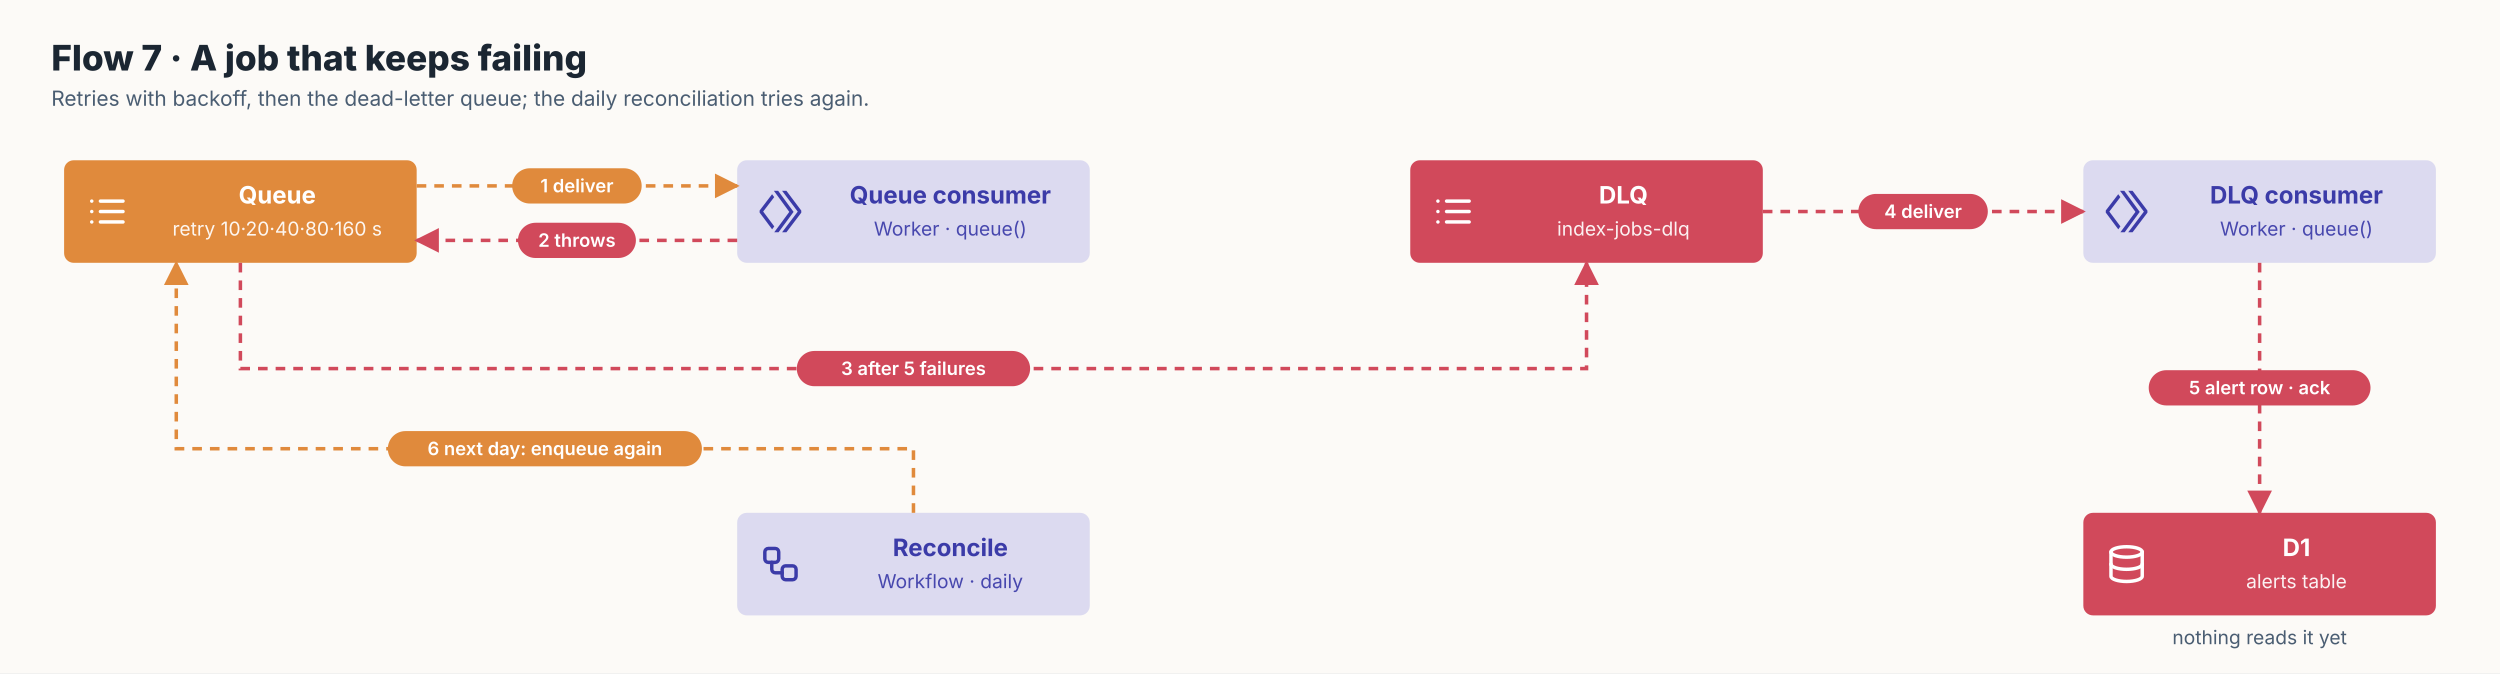
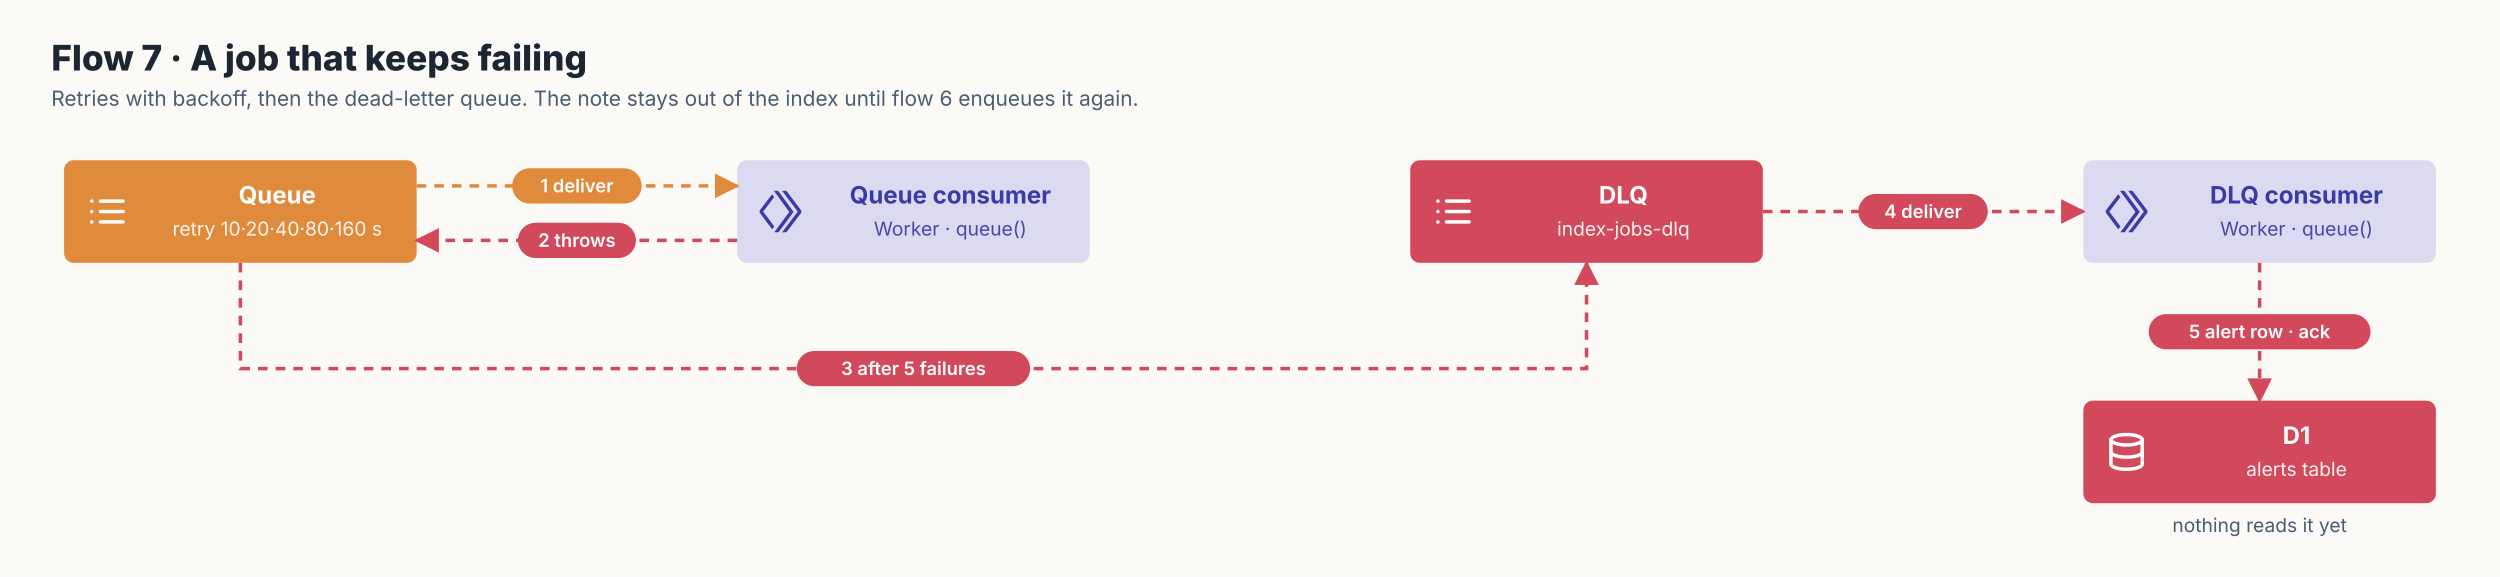
- <svg xmlns="http://www.w3.org/2000/svg" viewBox="0 0 1560 420" width="1560" height="420" font-family="Onest, Inter, system-ui, sans-serif">
+ <svg xmlns="http://www.w3.org/2000/svg" viewBox="0 0 1560 360" width="1560" height="360" font-family="Onest, Inter, system-ui, sans-serif">
  <defs>
    <marker id="m" viewBox="0 0 10 10" refX="9" refY="5" markerWidth="8" markerHeight="8" orient="auto-start-reverse">
      <path d="M0,0 L10,5 L0,10 z" fill="#677A8E" />
    </marker>
    <marker id="m-auth" viewBox="0 0 10 10" refX="9" refY="5" markerWidth="7" markerHeight="7" orient="auto-start-reverse">
      <path d="M0,0 L10,5 L0,10 z" fill="#677A8E" />
    </marker>
    <marker id="m-write" viewBox="0 0 10 10" refX="9" refY="5" markerWidth="7" markerHeight="7" orient="auto-start-reverse">
      <path d="M0,0 L10,5 L0,10 z" fill="#5B5BD6" />
    </marker>
    <marker id="m-index" viewBox="0 0 10 10" refX="9" refY="5" markerWidth="7" markerHeight="7" orient="auto-start-reverse">
      <path d="M0,0 L10,5 L0,10 z" fill="#E08A3C" />
    </marker>
    <marker id="m-read" viewBox="0 0 10 10" refX="9" refY="5" markerWidth="7" markerHeight="7" orient="auto-start-reverse">
      <path d="M0,0 L10,5 L0,10 z" fill="#2F8A5B" />
    </marker>
    <marker id="m-fail" viewBox="0 0 10 10" refX="9" refY="5" markerWidth="7" markerHeight="7" orient="auto-start-reverse">
      <path d="M0,0 L10,5 L0,10 z" fill="#D1495B" />
    </marker>
    <marker id="ms" viewBox="0 0 10 10" refX="9" refY="5" markerWidth="8" markerHeight="8" orient="auto-start-reverse">
      <path d="M0,0 L10,5 L0,10 z" fill="#677A8E" />
    </marker>
    <style>.t{fill:#fff;font-size:15px;font-weight:700}.s{fill:#fff;font-size:12px;opacity:.92}.c{fill:#4A5D72;font-size:12px}
.a{fill:none;stroke:#677A8E;stroke-width:1.6;stroke-dasharray:6 5}.p{fill:#fff;font-size:11.5px;font-weight:600}
.h{fill:#1B2632;font-size:22px;font-weight:800}.hs{fill:#4A5D72;font-size:13px}.g{fill:none;stroke:#E6D5C1;stroke-width:1.5;stroke-dasharray:2 4}.gl{fill:#8C6A43;font-size:12px;font-weight:600}.lg{fill:#1B2632;font-size:13px;font-weight:600}.ft{font-size:12px;font-weight:700;letter-spacing:.06em}</style>
  </defs>
  <rect width="100%" height="100%" fill="#FCFAF7" />
  <text x="32" y="44" class="h">Flow 7 · A job that keeps failing</text>
-   <text x="32" y="66" class="hs">Retries with backoff, then the dead-letter queue; the daily reconciliation tries again.</text>
+   <text x="32" y="66" class="hs">Retries with backoff, then the dead-letter queue. The note stays out of the index until flow 6 enqueues it again.</text>
  <rect x="40" y="100" width="220" height="64" rx="6" fill="#E08A3C" />
  <g transform="translate(54,119) scale(1.083333)" fill="none" stroke="#fff" stroke-width="2" stroke-linecap="round" stroke-linejoin="round">
    <path d="M8 6h13M8 12h13M8 18h13M3 6h.01M3 12h.01M3 18h.01" />
  </g>
  <text x="173.0" y="127" text-anchor="middle" class="t" style="fill:#fff">Queue</text>
  <text x="173.0" y="147" text-anchor="middle" class="s" style="fill:#fff">retry 10·20·40·80·160 s</text>
  <rect x="460" y="100" width="220" height="64" rx="6" fill="#5B5BD6" fill-opacity="0.2" />
  <path transform="translate(474,119) scale(1.083333)" d="m8.213.063 8.879 12.136-8.67 11.739h2.476l8.665-11.735-8.89-12.14Zm4.728 0 9.02 11.992-9.018 11.883h2.496L24 12.656v-1.199L15.434.063ZM7.178 2.02.01 11.398l-.01 1.2 7.203 9.644 1.238-1.676-6.396-8.556 6.361-8.313Z" fill="#3B3BA8" />
  <text x="593.0" y="127" text-anchor="middle" class="t" style="fill:#3B3BA8">Queue consumer</text>
  <text x="593.0" y="147" text-anchor="middle" class="s" style="fill:#3B3BA8">Worker · queue()</text>
  <rect x="880" y="100" width="220" height="64" rx="6" fill="#D1495B" />
  <g transform="translate(894,119) scale(1.083333)" fill="none" stroke="#fff" stroke-width="2" stroke-linecap="round" stroke-linejoin="round">
    <path d="M8 6h13M8 12h13M8 18h13M3 6h.01M3 12h.01M3 18h.01" />
  </g>
  <text x="1013.0" y="127" text-anchor="middle" class="t" style="fill:#fff">DLQ</text>
  <text x="1013.0" y="147" text-anchor="middle" class="s" style="fill:#fff">index-jobs-dlq</text>
  <rect x="1300" y="100" width="220" height="64" rx="6" fill="#5B5BD6" fill-opacity="0.2" />
  <path transform="translate(1314,119) scale(1.083333)" d="m8.213.063 8.879 12.136-8.67 11.739h2.476l8.665-11.735-8.89-12.14Zm4.728 0 9.02 11.992-9.018 11.883h2.496L24 12.656v-1.199L15.434.063ZM7.178 2.02.01 11.398l-.01 1.2 7.203 9.644 1.238-1.676-6.396-8.556 6.361-8.313Z" fill="#3B3BA8" />
  <text x="1433.0" y="127" text-anchor="middle" class="t" style="fill:#3B3BA8">DLQ consumer</text>
  <text x="1433.0" y="147" text-anchor="middle" class="s" style="fill:#3B3BA8">Worker · queue()</text>
-   <rect x="1300" y="320" width="220" height="64" rx="6" fill="#D1495B" />
-   <g transform="translate(1314,339) scale(1.083333)" fill="none" stroke="#fff" stroke-width="2" stroke-linecap="round" stroke-linejoin="round">
+   <rect x="1300" y="250" width="220" height="64" rx="6" fill="#D1495B" />
+   <g transform="translate(1314,269) scale(1.083333)" fill="none" stroke="#fff" stroke-width="2" stroke-linecap="round" stroke-linejoin="round">
    <ellipse cx="12" cy="5" rx="9" ry="3" />
    <path d="M3 5v14a9 3 0 0 0 18 0V5" />
    <path d="M3 12a9 3 0 0 0 18 0" />
  </g>
-   <text x="1433.0" y="347" text-anchor="middle" class="t" style="fill:#fff">D1</text>
-   <text x="1433.0" y="367" text-anchor="middle" class="s" style="fill:#fff">alerts table</text>
-   <text x="1410.0" y="402" text-anchor="middle" class="c">nothing reads it yet</text>
-   <rect x="460" y="320" width="220" height="64" rx="6" fill="#5B5BD6" fill-opacity="0.2" />
-   <g transform="translate(474,339) scale(1.083333)" fill="none" stroke="#3B3BA8" stroke-width="2" stroke-linecap="round" stroke-linejoin="round">
-     <rect width="8" height="8" x="3" y="3" rx="2" />
-     <path d="M7 11v4a2 2 0 0 0 2 2h4" />
-     <rect width="8" height="8" x="13" y="13" rx="2" />
-   </g>
-   <text x="593.0" y="347" text-anchor="middle" class="t" style="fill:#3B3BA8">Reconcile</text>
-   <text x="593.0" y="367" text-anchor="middle" class="s" style="fill:#3B3BA8">Workflow · daily</text>
+   <text x="1433.0" y="277" text-anchor="middle" class="t" style="fill:#fff">D1</text>
+   <text x="1433.0" y="297" text-anchor="middle" class="s" style="fill:#fff">alerts table</text>
+   <text x="1410.0" y="332" text-anchor="middle" class="c">nothing reads it yet</text>
  <path d="M260,116 L460,116" class="a" style="stroke:#E08A3C;stroke-width:2.2" marker-end="url(#m-index)" />
  <rect x="319.6" y="105.0" width="80.8" height="22" rx="11" fill="#E08A3C" />
  <text x="360.0" y="120.0" text-anchor="middle" class="p">1 deliver</text>
  <path d="M460,150 L260,150" class="a" style="stroke:#D1495B;stroke-width:2.2" marker-end="url(#m-fail)" />
  <rect x="323.2" y="139.0" width="73.6" height="22" rx="11" fill="#D1495B" />
  <text x="360.0" y="154.0" text-anchor="middle" class="p">2 throws</text>
  <path d="M150,164 L150,230 L990,230 L990,164" class="a" style="stroke:#D1495B;stroke-width:2.2" marker-end="url(#m-fail)" />
  <rect x="497.2" y="219.0" width="145.6" height="22" rx="11" fill="#D1495B" />
  <text x="570.0" y="234.0" text-anchor="middle" class="p">3 after 5 failures</text>
  <path d="M1100,132 L1300,132" class="a" style="stroke:#D1495B;stroke-width:2.2" marker-end="url(#m-fail)" />
  <rect x="1159.6" y="121.0" width="80.8" height="22" rx="11" fill="#D1495B" />
  <text x="1200.0" y="136.0" text-anchor="middle" class="p">4 deliver</text>
-   <path d="M1410,164 L1410,320" class="a" style="stroke:#D1495B;stroke-width:2.2" marker-end="url(#m-fail)" />
-   <rect x="1340.8" y="231.0" width="138.4" height="22" rx="11" fill="#D1495B" />
-   <text x="1410.0" y="246.0" text-anchor="middle" class="p">5 alert row · ack</text>
-   <path d="M570,320 L570,280 L110,280 L110,164" class="a" style="stroke:#E08A3C;stroke-width:2.2" marker-end="url(#m-index)" />
-   <rect x="242.0" y="269.0" width="196.0" height="22" rx="11" fill="#E08A3C" />
-   <text x="340.0" y="284.0" text-anchor="middle" class="p">6 next day: enqueue again</text>
+   <path d="M1410,164 L1410,250" class="a" style="stroke:#D1495B;stroke-width:2.2" marker-end="url(#m-fail)" />
+   <rect x="1340.8" y="196.0" width="138.4" height="22" rx="11" fill="#D1495B" />
+   <text x="1410.0" y="211.0" text-anchor="middle" class="p">5 alert row · ack</text>
</svg>
